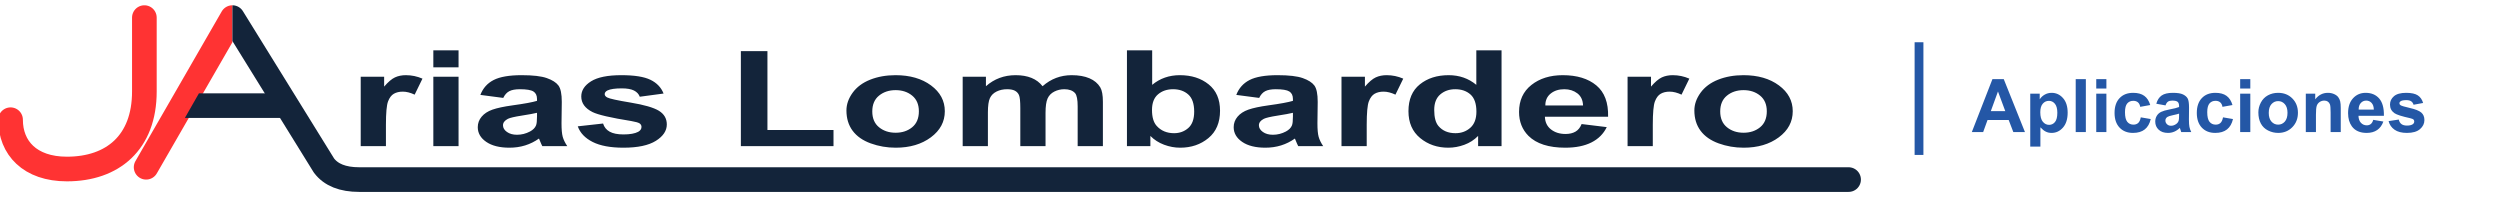
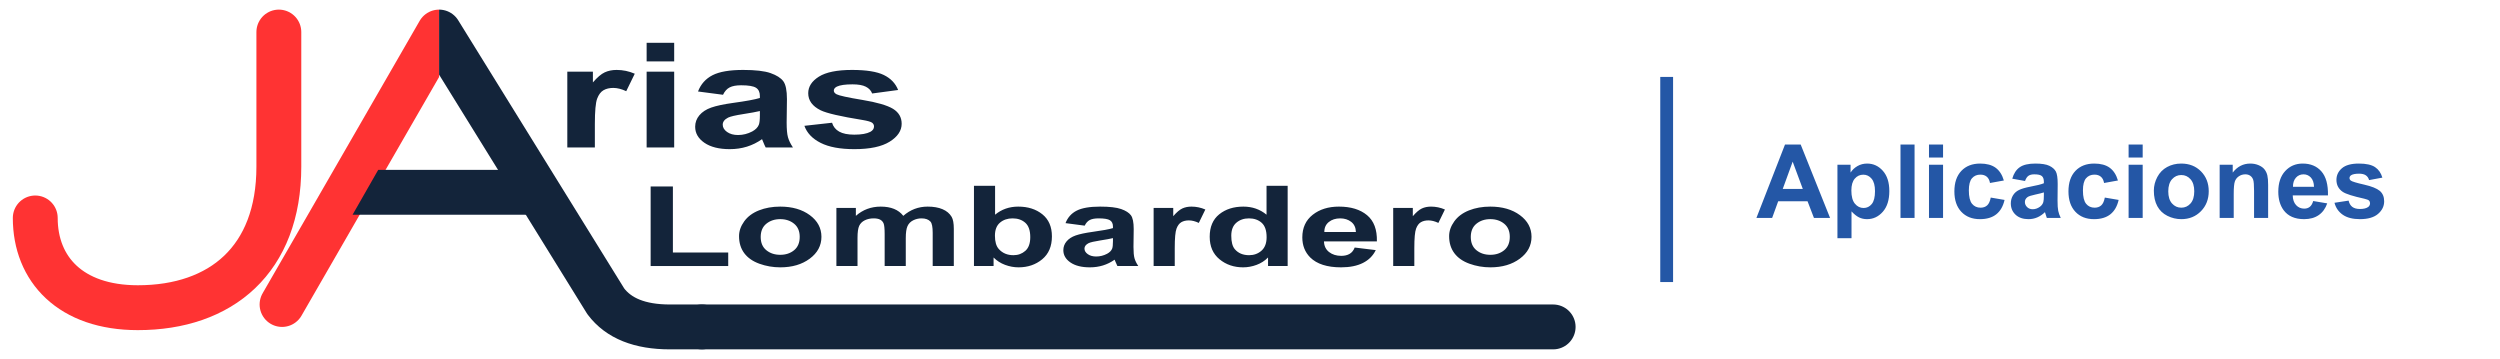
- <svg xmlns="http://www.w3.org/2000/svg" viewBox="0 0 1420 112" role="img" aria-labelledby="title">
-   <defs>
-     <clipPath id="a-left">
-       <rect x="0" y="0" width="132" height="112" />
-     </clipPath>
-     <clipPath id="a-right">
-       <rect x="132" y="0" width="1288" height="112" />
-     </clipPath>
-   </defs>
-   <g fill="none" stroke-linecap="round" stroke-linejoin="round" stroke-width="14">
-     <path d="M82 10v42c0 29-18 44-44 44C17 96 6 84 6 68" stroke="#ff3333" />
-     <path d="M83 95 132 10" stroke="#ff3333" clip-path="url(#a-left)" />
-     <path d="M132 10 184 94q6 8 20 8h846" stroke="#13243a" clip-path="url(#a-right)" />
+ <svg xmlns="http://www.w3.org/2000/svg" viewBox="0 0 780 112" role="img" aria-labelledby="title">
+   <g transform="translate(5 0)">
+     <g id="monograma-original">
+       <defs>
+         <clipPath id="a-left">
+           <rect x="0" y="0" width="132" height="112" />
+         </clipPath>
+         <clipPath id="a-right">
+           <rect x="132" y="0" width="88" height="112" />
+         </clipPath>
+       </defs>
+       <g fill="none" stroke-linecap="round" stroke-linejoin="round" stroke-width="14">
+         <path d="M82 10v42c0 29-18 44-44 44C17 96 6 84 6 68" stroke="#ff3333" />
+         <path d="M83 95 132 10" stroke="#ff3333" clip-path="url(#a-left)" />
+         <path d="M132 10 184 94q6 8 20 8h10" stroke="#13243a" clip-path="url(#a-right)" />
+       </g>
+       <path d="M113 53h41l8 14h-57z" fill="#13243a" />
+     </g>
+     <path d="M214 102H479.582" fill="none" stroke="#13243a" stroke-width="14" stroke-linecap="round" />
+     <g id="rias-original" transform="translate(49.07006 -3.8) scale(0.6)">
+       <path d="M219.211 83.0H204.883V43.59H218.191V49.193Q221.607 45.223 224.335 43.961Q227.063 42.699 230.53 42.699Q235.424 42.699 239.962 44.666L235.526 53.758Q231.906 52.051 228.796 52.051Q225.788 52.051 223.697 53.257Q221.607 54.463 220.409 57.617Q219.211 60.771 219.211 70.828ZM246.132 38.246V28.598H260.459V38.246ZM246.132 83.0V43.59H260.459V83.0ZM285.851 55.613 272.849 53.906Q275.041 48.191 280.395 45.445Q285.749 42.699 296.303 42.699Q305.888 42.699 310.579 44.351Q315.27 46.002 317.182 48.544Q319.094 51.086 319.094 57.877L318.941 70.049Q318.941 75.244 319.629 77.712Q320.318 80.18 322.204 83.0H308.03Q307.469 81.961 306.653 79.92Q306.296 78.992 306.143 78.695Q302.472 81.293 298.291 82.592Q294.11 83.891 289.369 83.891Q281.007 83.891 276.188 80.588Q271.37 77.285 271.37 72.238Q271.37 68.898 273.563 66.282Q275.755 63.666 279.707 62.274Q283.658 60.883 291.102 59.844Q301.147 58.471 305.022 57.283V56.244Q305.022 53.238 302.982 51.958Q300.943 50.678 295.283 50.678Q291.459 50.678 289.318 51.772Q287.176 52.867 285.851 55.613ZM305.022 64.074Q302.268 64.742 296.303 65.67Q290.337 66.598 288.502 67.488Q285.698 68.936 285.698 71.162Q285.698 73.352 287.941 74.947Q290.184 76.543 293.652 76.543Q297.527 76.543 301.045 74.688Q303.645 73.277 304.461 71.236Q305.022 69.9 305.022 66.152ZM328.17 71.756 342.548 70.16Q343.466 73.203 346.27 74.78Q349.074 76.357 354.122 76.357Q359.68 76.357 362.484 74.873Q364.37 73.834 364.37 72.09Q364.37 70.902 363.351 70.123Q362.28 69.381 358.558 68.75Q341.222 65.967 336.583 63.666Q330.158 60.475 330.158 54.797Q330.158 49.676 335.716 46.188Q341.273 42.699 352.949 42.699Q364.064 42.699 369.469 45.334Q374.874 47.969 376.913 53.127L363.402 54.945Q362.535 52.645 360.113 51.42Q357.691 50.195 353.204 50.195Q347.545 50.195 345.097 51.346Q343.466 52.162 343.466 53.461Q343.466 54.574 344.893 55.354Q346.831 56.393 358.277 58.285Q369.724 60.178 374.262 62.924Q378.749 65.707 378.749 70.68Q378.749 76.098 372.528 79.994Q366.308 83.891 354.122 83.891Q343.058 83.891 336.608 80.625Q330.158 77.359 328.17 71.756Z" fill="#13243a" />
+     </g>
+     <g id="inicial-anadida" transform="translate(4.426045 44.82) scale(0.46)">
+       <path d="M420.813 83.0V29.043H435.905V73.834H473.431V83.0Z" fill="#13243a" />
+     </g>
+     <g id="ombardero-original" transform="translate(4.426045 44.82) scale(0.46)">
+       <path d="M480.774 62.738Q480.774 57.543 484.292 52.682Q487.81 47.82 494.26 45.26Q500.709 42.699 508.663 42.699Q520.951 42.699 528.803 48.507Q536.655 54.314 536.655 63.184Q536.655 72.127 528.727 78.009Q520.798 83.891 508.765 83.891Q501.321 83.891 494.566 81.441Q487.81 78.992 484.292 74.261Q480.774 69.529 480.774 62.738ZM495.458 63.295Q495.458 69.158 499.282 72.275Q503.106 75.393 508.714 75.393Q514.323 75.393 518.122 72.275Q521.92 69.158 521.92 63.221Q521.92 57.432 518.122 54.314Q514.323 51.197 508.714 51.197Q503.106 51.197 499.282 54.314Q495.458 57.432 495.458 63.295ZM546.802 43.59H560.007V48.971Q567.094 42.699 576.884 42.699Q582.085 42.699 585.909 44.258Q589.733 45.816 592.18 48.971Q595.749 45.816 599.879 44.258Q604.009 42.699 608.7 42.699Q614.665 42.699 618.795 44.462Q622.925 46.225 624.965 49.639Q626.443 52.162 626.443 57.803V83.0H612.116V60.475Q612.116 54.611 610.637 52.904Q608.649 50.678 604.519 50.678Q601.511 50.678 598.859 52.014Q596.208 53.35 595.035 55.929Q593.863 58.508 593.863 64.074V83.0H579.535V61.402Q579.535 55.65 578.77 53.98Q578.006 52.311 576.4 51.494Q574.794 50.678 572.04 50.678Q568.726 50.678 566.075 51.977Q563.423 53.275 562.276 55.725Q561.129 58.174 561.129 63.852V83.0H546.802ZM640.108 83.0V28.598H654.435V48.191Q661.063 42.699 670.139 42.699Q680.031 42.699 686.506 47.913Q692.981 53.127 692.981 62.887Q692.981 72.98 686.378 78.436Q679.776 83.891 670.343 83.891Q665.703 83.891 661.191 82.202Q656.679 80.514 653.415 77.211V83.0ZM654.333 62.441Q654.333 68.564 656.984 71.496Q660.707 75.652 666.876 75.652Q671.618 75.652 674.957 72.702Q678.297 69.752 678.297 63.406Q678.297 56.652 674.932 53.665Q671.567 50.678 666.315 50.678Q661.165 50.678 657.749 53.591Q654.333 56.504 654.333 62.441ZM715.212 55.613 702.21 53.906Q704.402 48.191 709.756 45.445Q715.11 42.699 725.664 42.699Q735.249 42.699 739.94 44.351Q744.631 46.002 746.543 48.544Q748.455 51.086 748.455 57.877L748.302 70.049Q748.302 75.244 748.99 77.712Q749.679 80.18 751.565 83.0H737.391Q736.83 81.961 736.014 79.92Q735.657 78.992 735.504 78.695Q731.833 81.293 727.652 82.592Q723.471 83.891 718.73 83.891Q710.368 83.891 705.55 80.588Q700.731 77.285 700.731 72.238Q700.731 68.898 702.924 66.282Q705.116 63.666 709.068 62.274Q713.019 60.883 720.463 59.844Q730.508 58.471 734.383 57.283V56.244Q734.383 53.238 732.343 51.958Q730.304 50.678 724.644 50.678Q720.82 50.678 718.679 51.772Q716.537 52.867 715.212 55.613ZM734.383 64.074Q731.629 64.742 725.664 65.67Q719.698 66.598 717.863 67.488Q715.059 68.936 715.059 71.162Q715.059 73.352 717.302 74.947Q719.545 76.543 723.013 76.543Q726.888 76.543 730.406 74.688Q733.006 73.277 733.822 71.236Q734.383 69.9 734.383 66.152ZM776.294 83.0H761.967V43.59H775.274V49.193Q778.69 45.223 781.418 43.961Q784.146 42.699 787.613 42.699Q792.508 42.699 797.046 44.666L792.61 53.758Q788.99 52.051 785.879 52.051Q782.871 52.051 780.781 53.257Q778.69 54.463 777.492 57.617Q776.294 60.771 776.294 70.828ZM852.876 83.0H839.569V77.211Q836.255 80.588 831.742 82.239Q827.23 83.891 822.641 83.891Q813.31 83.891 806.657 78.417Q800.003 72.943 800.003 63.146Q800.003 53.127 806.478 47.913Q812.954 42.699 822.845 42.699Q831.921 42.699 838.549 48.191V28.598H852.876ZM814.636 62.441Q814.636 68.75 817.032 71.57Q820.5 75.652 826.72 75.652Q831.666 75.652 835.133 72.591Q838.6 69.529 838.6 63.443Q838.6 56.652 835.235 53.665Q831.87 50.678 826.618 50.678Q821.519 50.678 818.078 53.628Q814.636 56.578 814.636 62.441ZM898.357 70.457 912.633 72.201Q909.88 77.916 903.94 80.903Q898 83.891 889.077 83.891Q874.954 83.891 868.172 77.174Q862.819 71.793 862.819 63.592Q862.819 53.795 869.855 48.247Q876.891 42.699 887.649 42.699Q899.733 42.699 906.719 48.507Q913.704 54.314 913.398 66.301H877.503Q877.656 70.939 880.97 73.519Q884.284 76.098 889.23 76.098Q892.595 76.098 894.89 74.762Q897.184 73.426 898.357 70.457ZM899.172 59.918Q899.019 55.391 895.96 53.034Q892.901 50.678 888.516 50.678Q883.825 50.678 880.766 53.164Q877.707 55.65 877.758 59.918ZM938.789 83.0H924.462V43.59H937.77V49.193Q941.186 45.223 943.913 43.961Q946.641 42.699 950.108 42.699Q955.003 42.699 959.541 44.666L955.105 53.758Q951.485 52.051 948.375 52.051Q945.367 52.051 943.276 53.257Q941.186 54.463 939.988 57.617Q938.789 60.771 938.789 70.828ZM962.396 62.738Q962.396 57.543 965.914 52.682Q969.432 47.82 975.882 45.26Q982.332 42.699 990.286 42.699Q1002.574 42.699 1010.426 48.507Q1018.278 54.314 1018.278 63.184Q1018.278 72.127 1010.349 78.009Q1002.421 83.891 990.388 83.891Q982.944 83.891 976.188 81.441Q969.432 78.992 965.914 74.261Q962.396 69.529 962.396 62.738ZM977.081 63.295Q977.081 69.158 980.905 72.275Q984.729 75.393 990.337 75.393Q995.946 75.393 999.744 72.275Q1003.543 69.158 1003.543 63.221Q1003.543 57.432 999.744 54.314Q995.946 51.197 990.337 51.197Q984.729 51.197 980.905 54.314Q977.081 57.432 977.081 63.295Z" fill="#13243a" />
+     </g>
  </g>
-   <path d="M113 53h41l8 14h-57z" fill="#13243a" />
-   <path d="M219.211 83.0H204.883V43.59H218.191V49.193Q221.607 45.223 224.335 43.961Q227.063 42.699 230.53 42.699Q235.424 42.699 239.962 44.666L235.526 53.758Q231.906 52.051 228.796 52.051Q225.788 52.051 223.697 53.257Q221.607 54.463 220.409 57.617Q219.211 60.771 219.211 70.828ZM246.132 38.246V28.598H260.459V38.246ZM246.132 83.0V43.59H260.459V83.0ZM285.851 55.613 272.849 53.906Q275.041 48.191 280.395 45.445Q285.749 42.699 296.303 42.699Q305.888 42.699 310.579 44.351Q315.27 46.002 317.182 48.544Q319.094 51.086 319.094 57.877L318.941 70.049Q318.941 75.244 319.629 77.712Q320.318 80.18 322.204 83.0H308.03Q307.469 81.961 306.653 79.92Q306.296 78.992 306.143 78.695Q302.472 81.293 298.291 82.592Q294.11 83.891 289.369 83.891Q281.007 83.891 276.188 80.588Q271.37 77.285 271.37 72.238Q271.37 68.898 273.563 66.282Q275.755 63.666 279.707 62.274Q283.658 60.883 291.102 59.844Q301.147 58.471 305.022 57.283V56.244Q305.022 53.238 302.982 51.958Q300.943 50.678 295.283 50.678Q291.459 50.678 289.318 51.772Q287.176 52.867 285.851 55.613ZM305.022 64.074Q302.268 64.742 296.303 65.67Q290.337 66.598 288.502 67.488Q285.698 68.936 285.698 71.162Q285.698 73.352 287.941 74.947Q290.184 76.543 293.652 76.543Q297.527 76.543 301.045 74.688Q303.645 73.277 304.461 71.236Q305.022 69.9 305.022 66.152ZM328.17 71.756 342.548 70.16Q343.466 73.203 346.27 74.78Q349.074 76.357 354.122 76.357Q359.68 76.357 362.484 74.873Q364.37 73.834 364.37 72.09Q364.37 70.902 363.351 70.123Q362.28 69.381 358.558 68.75Q341.222 65.967 336.583 63.666Q330.158 60.475 330.158 54.797Q330.158 49.676 335.716 46.188Q341.273 42.699 352.949 42.699Q364.064 42.699 369.469 45.334Q374.874 47.969 376.913 53.127L363.402 54.945Q362.535 52.645 360.113 51.42Q357.691 50.195 353.204 50.195Q347.545 50.195 345.097 51.346Q343.466 52.162 343.466 53.461Q343.466 54.574 344.893 55.354Q346.831 56.393 358.277 58.285Q369.724 60.178 374.262 62.924Q378.749 65.707 378.749 70.68Q378.749 76.098 372.528 79.994Q366.308 83.891 354.122 83.891Q343.058 83.891 336.608 80.625Q330.158 77.359 328.17 71.756ZM420.813 83.0V29.043H435.905V73.834H473.431V83.0ZM480.774 62.738Q480.774 57.543 484.292 52.682Q487.81 47.82 494.26 45.26Q500.709 42.699 508.663 42.699Q520.951 42.699 528.803 48.507Q536.655 54.314 536.655 63.184Q536.655 72.127 528.727 78.009Q520.798 83.891 508.765 83.891Q501.321 83.891 494.566 81.441Q487.81 78.992 484.292 74.261Q480.774 69.529 480.774 62.738ZM495.458 63.295Q495.458 69.158 499.282 72.275Q503.106 75.393 508.714 75.393Q514.323 75.393 518.122 72.275Q521.92 69.158 521.92 63.221Q521.92 57.432 518.122 54.314Q514.323 51.197 508.714 51.197Q503.106 51.197 499.282 54.314Q495.458 57.432 495.458 63.295ZM546.802 43.59H560.007V48.971Q567.094 42.699 576.884 42.699Q582.085 42.699 585.909 44.258Q589.733 45.816 592.18 48.971Q595.749 45.816 599.879 44.258Q604.009 42.699 608.7 42.699Q614.665 42.699 618.795 44.462Q622.925 46.225 624.965 49.639Q626.443 52.162 626.443 57.803V83.0H612.116V60.475Q612.116 54.611 610.637 52.904Q608.649 50.678 604.519 50.678Q601.511 50.678 598.859 52.014Q596.208 53.35 595.035 55.929Q593.863 58.508 593.863 64.074V83.0H579.535V61.402Q579.535 55.65 578.77 53.98Q578.006 52.311 576.4 51.494Q574.794 50.678 572.04 50.678Q568.726 50.678 566.075 51.977Q563.423 53.275 562.276 55.725Q561.129 58.174 561.129 63.852V83.0H546.802ZM640.108 83.0V28.598H654.435V48.191Q661.063 42.699 670.139 42.699Q680.031 42.699 686.506 47.913Q692.981 53.127 692.981 62.887Q692.981 72.98 686.378 78.436Q679.776 83.891 670.343 83.891Q665.703 83.891 661.191 82.202Q656.679 80.514 653.415 77.211V83.0ZM654.333 62.441Q654.333 68.564 656.984 71.496Q660.707 75.652 666.876 75.652Q671.618 75.652 674.957 72.702Q678.297 69.752 678.297 63.406Q678.297 56.652 674.932 53.665Q671.567 50.678 666.315 50.678Q661.165 50.678 657.749 53.591Q654.333 56.504 654.333 62.441ZM715.212 55.613 702.21 53.906Q704.402 48.191 709.756 45.445Q715.11 42.699 725.664 42.699Q735.249 42.699 739.94 44.351Q744.631 46.002 746.543 48.544Q748.455 51.086 748.455 57.877L748.302 70.049Q748.302 75.244 748.99 77.712Q749.679 80.18 751.565 83.0H737.391Q736.83 81.961 736.014 79.92Q735.657 78.992 735.504 78.695Q731.833 81.293 727.652 82.592Q723.471 83.891 718.73 83.891Q710.368 83.891 705.55 80.588Q700.731 77.285 700.731 72.238Q700.731 68.898 702.924 66.282Q705.116 63.666 709.068 62.274Q713.019 60.883 720.463 59.844Q730.508 58.471 734.383 57.283V56.244Q734.383 53.238 732.343 51.958Q730.304 50.678 724.644 50.678Q720.82 50.678 718.679 51.772Q716.537 52.867 715.212 55.613ZM734.383 64.074Q731.629 64.742 725.664 65.67Q719.698 66.598 717.863 67.488Q715.059 68.936 715.059 71.162Q715.059 73.352 717.302 74.947Q719.545 76.543 723.013 76.543Q726.888 76.543 730.406 74.688Q733.006 73.277 733.822 71.236Q734.383 69.9 734.383 66.152ZM776.294 83.0H761.967V43.59H775.274V49.193Q778.69 45.223 781.418 43.961Q784.146 42.699 787.613 42.699Q792.508 42.699 797.046 44.666L792.61 53.758Q788.99 52.051 785.879 52.051Q782.871 52.051 780.781 53.257Q778.69 54.463 777.492 57.617Q776.294 60.771 776.294 70.828ZM852.876 83.0H839.569V77.211Q836.255 80.588 831.742 82.239Q827.23 83.891 822.641 83.891Q813.31 83.891 806.657 78.417Q800.003 72.943 800.003 63.146Q800.003 53.127 806.478 47.913Q812.954 42.699 822.845 42.699Q831.921 42.699 838.549 48.191V28.598H852.876ZM814.636 62.441Q814.636 68.75 817.032 71.57Q820.5 75.652 826.72 75.652Q831.666 75.652 835.133 72.591Q838.6 69.529 838.6 63.443Q838.6 56.652 835.235 53.665Q831.87 50.678 826.618 50.678Q821.519 50.678 818.078 53.628Q814.636 56.578 814.636 62.441ZM898.357 70.457 912.633 72.201Q909.88 77.916 903.94 80.903Q898 83.891 889.077 83.891Q874.954 83.891 868.172 77.174Q862.819 71.793 862.819 63.592Q862.819 53.795 869.855 48.247Q876.891 42.699 887.649 42.699Q899.733 42.699 906.719 48.507Q913.704 54.314 913.398 66.301H877.503Q877.656 70.939 880.97 73.519Q884.284 76.098 889.23 76.098Q892.595 76.098 894.89 74.762Q897.184 73.426 898.357 70.457ZM899.172 59.918Q899.019 55.391 895.96 53.034Q892.901 50.678 888.516 50.678Q883.825 50.678 880.766 53.164Q877.707 55.65 877.758 59.918ZM938.789 83.0H924.462V43.59H937.77V49.193Q941.186 45.223 943.913 43.961Q946.641 42.699 950.108 42.699Q955.003 42.699 959.541 44.666L955.105 53.758Q951.485 52.051 948.375 52.051Q945.367 52.051 943.276 53.257Q941.186 54.463 939.988 57.617Q938.789 60.771 938.789 70.828ZM962.396 62.738Q962.396 57.543 965.914 52.682Q969.432 47.82 975.882 45.26Q982.332 42.699 990.286 42.699Q1002.574 42.699 1010.426 48.507Q1018.278 54.314 1018.278 63.184Q1018.278 72.127 1010.349 78.009Q1002.421 83.891 990.388 83.891Q982.944 83.891 976.188 81.441Q969.432 78.992 965.914 74.261Q962.396 69.529 962.396 62.738ZM977.081 63.295Q977.081 69.158 980.905 72.275Q984.729 75.393 990.337 75.393Q995.946 75.393 999.744 72.275Q1003.543 69.158 1003.543 63.221Q1003.543 57.432 999.744 54.314Q995.946 51.197 990.337 51.197Q984.729 51.197 980.905 54.314Q977.081 57.432 977.081 63.295Z" fill="#13243a" aria-label="rias Lombardero" />
-   <path d="M1090 24v64" stroke="#2457a6" stroke-width="5" />
-   <path d="M1150.167 75.0H1143.563L1140.938 68.171H1128.921L1126.439 75.0H1120.0L1131.71 44.936H1138.129ZM1138.99 63.105 1134.848 51.949 1130.787 63.105ZM1153.182 53.221H1158.555V56.42Q1159.601 54.779 1161.385 53.754Q1163.169 52.729 1165.343 52.729Q1169.137 52.729 1171.782 55.702Q1174.428 58.676 1174.428 63.987Q1174.428 69.442 1171.762 72.467Q1169.096 75.492 1165.302 75.492Q1163.497 75.492 1162.031 74.774Q1160.564 74.057 1158.944 72.313V83.285H1153.182ZM1158.883 63.741Q1158.883 67.412 1160.339 69.166Q1161.795 70.919 1163.887 70.919Q1165.896 70.919 1167.229 69.309Q1168.562 67.699 1168.562 64.028Q1168.562 60.604 1167.188 58.942Q1165.814 57.281 1163.784 57.281Q1161.672 57.281 1160.277 58.912Q1158.883 60.542 1158.883 63.741ZM1179.001 75.0V44.936H1184.764V75.0ZM1190.67 50.268V44.936H1196.433V50.268ZM1190.67 75.0V53.221H1196.433V75.0ZM1221.329 59.66 1215.648 60.686Q1215.361 58.983 1214.346 58.122Q1213.331 57.261 1211.711 57.261Q1209.558 57.261 1208.276 58.748Q1206.994 60.234 1206.994 63.721Q1206.994 67.597 1208.296 69.196Q1209.599 70.796 1211.793 70.796Q1213.434 70.796 1214.479 69.863Q1215.525 68.93 1215.956 66.653L1221.616 67.617Q1220.734 71.514 1218.232 73.503Q1215.73 75.492 1211.526 75.492Q1206.748 75.492 1203.908 72.478Q1201.067 69.463 1201.067 64.131Q1201.067 58.737 1203.918 55.733Q1206.769 52.729 1211.629 52.729Q1215.607 52.729 1217.956 54.441Q1220.304 56.153 1221.329 59.66ZM1230.004 59.865 1224.774 58.922Q1225.656 55.764 1227.81 54.246Q1229.963 52.729 1234.208 52.729Q1238.063 52.729 1239.95 53.641Q1241.837 54.554 1242.606 55.958Q1243.375 57.363 1243.375 61.116L1243.313 67.843Q1243.313 70.714 1243.59 72.078Q1243.867 73.441 1244.626 75.0H1238.925Q1238.699 74.426 1238.371 73.298Q1238.228 72.785 1238.166 72.621Q1236.689 74.057 1235.008 74.774Q1233.326 75.492 1231.419 75.492Q1228.056 75.492 1226.118 73.667Q1224.18 71.842 1224.18 69.053Q1224.18 67.207 1225.062 65.761Q1225.943 64.315 1227.533 63.546Q1229.122 62.777 1232.116 62.203Q1236.156 61.444 1237.715 60.788V60.214Q1237.715 58.553 1236.895 57.845Q1236.074 57.138 1233.798 57.138Q1232.26 57.138 1231.398 57.743Q1230.537 58.348 1230.004 59.865ZM1237.715 64.541Q1236.607 64.91 1234.208 65.423Q1231.809 65.936 1231.07 66.428Q1229.942 67.228 1229.942 68.458Q1229.942 69.668 1230.845 70.55Q1231.747 71.432 1233.142 71.432Q1234.7 71.432 1236.115 70.406Q1237.161 69.627 1237.489 68.499Q1237.715 67.761 1237.715 65.689ZM1268.046 59.66 1262.365 60.686Q1262.078 58.983 1261.063 58.122Q1260.048 57.261 1258.428 57.261Q1256.274 57.261 1254.993 58.748Q1253.711 60.234 1253.711 63.721Q1253.711 67.597 1255.013 69.196Q1256.315 70.796 1258.51 70.796Q1260.15 70.796 1261.196 69.863Q1262.242 68.93 1262.673 66.653L1268.333 67.617Q1267.451 71.514 1264.949 73.503Q1262.447 75.492 1258.243 75.492Q1253.465 75.492 1250.625 72.478Q1247.784 69.463 1247.784 64.131Q1247.784 58.737 1250.635 55.733Q1253.485 52.729 1258.346 52.729Q1262.324 52.729 1264.672 54.441Q1267.021 56.153 1268.046 59.66ZM1272.414 50.268V44.936H1278.177V50.268ZM1272.414 75.0V53.221H1278.177V75.0ZM1282.75 63.803Q1282.75 60.932 1284.165 58.245Q1285.58 55.559 1288.174 54.144Q1290.769 52.729 1293.968 52.729Q1298.91 52.729 1302.068 55.938Q1305.227 59.147 1305.227 64.049Q1305.227 68.991 1302.038 72.242Q1298.849 75.492 1294.009 75.492Q1291.015 75.492 1288.297 74.139Q1285.58 72.785 1284.165 70.17Q1282.75 67.556 1282.75 63.803ZM1288.656 64.11Q1288.656 67.351 1290.194 69.073Q1291.732 70.796 1293.988 70.796Q1296.244 70.796 1297.772 69.073Q1299.3 67.351 1299.3 64.069Q1299.3 60.87 1297.772 59.147Q1296.244 57.425 1293.988 57.425Q1291.732 57.425 1290.194 59.147Q1288.656 60.87 1288.656 64.11ZM1329.549 75.0H1323.786V63.885Q1323.786 60.357 1323.417 59.322Q1323.048 58.286 1322.217 57.712Q1321.387 57.138 1320.218 57.138Q1318.721 57.138 1317.531 57.958Q1316.342 58.778 1315.901 60.132Q1315.46 61.485 1315.46 65.136V75.0H1309.697V53.221H1315.05V56.42Q1317.9 52.729 1322.228 52.729Q1324.135 52.729 1325.714 53.416Q1327.293 54.103 1328.103 55.169Q1328.913 56.235 1329.231 57.589Q1329.549 58.942 1329.549 61.465ZM1348.006 68.068 1353.748 69.032Q1352.641 72.19 1350.251 73.841Q1347.862 75.492 1344.273 75.492Q1338.593 75.492 1335.865 71.78Q1333.712 68.807 1333.712 64.274Q1333.712 58.86 1336.542 55.794Q1339.372 52.729 1343.699 52.729Q1348.56 52.729 1351.369 55.938Q1354.179 59.147 1354.056 65.771H1339.618Q1339.68 68.335 1341.013 69.76Q1342.346 71.186 1344.335 71.186Q1345.688 71.186 1346.611 70.447Q1347.534 69.709 1348.006 68.068ZM1348.334 62.244Q1348.272 59.742 1347.042 58.44Q1345.812 57.138 1344.048 57.138Q1342.161 57.138 1340.931 58.512Q1339.7 59.886 1339.721 62.244ZM1356.722 68.786 1362.505 67.904Q1362.874 69.586 1364.002 70.458Q1365.13 71.329 1367.16 71.329Q1369.396 71.329 1370.523 70.509Q1371.282 69.935 1371.282 68.971Q1371.282 68.314 1370.872 67.884Q1370.441 67.474 1368.944 67.125Q1361.972 65.587 1360.105 64.315Q1357.521 62.552 1357.521 59.414Q1357.521 56.584 1359.757 54.656Q1361.992 52.729 1366.688 52.729Q1371.159 52.729 1373.333 54.185Q1375.507 55.641 1376.327 58.491L1370.893 59.496Q1370.544 58.225 1369.57 57.548Q1368.596 56.871 1366.791 56.871Q1364.515 56.871 1363.53 57.507Q1362.874 57.958 1362.874 58.676Q1362.874 59.291 1363.448 59.722Q1364.228 60.296 1368.832 61.342Q1373.436 62.388 1375.261 63.905Q1377.065 65.443 1377.065 68.191Q1377.065 71.186 1374.563 73.339Q1372.062 75.492 1367.16 75.492Q1362.71 75.492 1360.116 73.688Q1357.521 71.883 1356.722 68.786Z" fill="#2457a6" aria-label="Aplicaciones" />
+   <path d="M520 24v64" stroke="#2457a6" stroke-width="4" />
+   <path d="M570.984 68.0H565.953L563.953 62.797H554.797L552.906 68.0H548.0L556.922 45.094H561.812ZM562.469 58.938 559.312 50.438 556.219 58.938ZM573.281 51.406H577.375V53.844Q578.172 52.594 579.531 51.812Q580.891 51.031 582.547 51.031Q585.438 51.031 587.453 53.297Q589.469 55.562 589.469 59.609Q589.469 63.766 587.438 66.07Q585.406 68.375 582.516 68.375Q581.141 68.375 580.023 67.828Q578.906 67.281 577.672 65.953V74.312H573.281ZM577.625 59.422Q577.625 62.219 578.734 63.555Q579.844 64.891 581.438 64.891Q582.969 64.891 583.984 63.664Q585.0 62.438 585.0 59.641Q585.0 57.031 583.953 55.766Q582.906 54.5 581.359 54.5Q579.75 54.5 578.688 55.742Q577.625 56.984 577.625 59.422ZM592.953 68.0V45.094H597.344V68.0ZM601.844 49.156V45.094H606.234V49.156ZM601.844 68.0V51.406H606.234V68.0ZM625.203 56.312 620.875 57.094Q620.656 55.797 619.883 55.141Q619.109 54.484 617.875 54.484Q616.234 54.484 615.258 55.617Q614.281 56.75 614.281 59.406Q614.281 62.359 615.273 63.578Q616.266 64.797 617.938 64.797Q619.188 64.797 619.984 64.086Q620.781 63.375 621.109 61.641L625.422 62.375Q624.75 65.344 622.844 66.859Q620.938 68.375 617.734 68.375Q614.094 68.375 611.93 66.078Q609.766 63.781 609.766 59.719Q609.766 55.609 611.938 53.32Q614.109 51.031 617.812 51.031Q620.844 51.031 622.633 52.336Q624.422 53.641 625.203 56.312ZM631.812 56.469 627.828 55.75Q628.5 53.344 630.141 52.188Q631.781 51.031 635.016 51.031Q637.953 51.031 639.391 51.727Q640.828 52.422 641.414 53.492Q642.0 54.562 642.0 57.422L641.953 62.547Q641.953 64.734 642.164 65.773Q642.375 66.812 642.953 68.0H638.609Q638.438 67.562 638.188 66.703Q638.078 66.312 638.031 66.188Q636.906 67.281 635.625 67.828Q634.344 68.375 632.891 68.375Q630.328 68.375 628.852 66.984Q627.375 65.594 627.375 63.469Q627.375 62.062 628.047 60.961Q628.719 59.859 629.93 59.273Q631.141 58.688 633.422 58.25Q636.5 57.672 637.688 57.172V56.734Q637.688 55.469 637.062 54.93Q636.438 54.391 634.703 54.391Q633.531 54.391 632.875 54.852Q632.219 55.312 631.812 56.469ZM637.688 60.031Q636.844 60.312 635.016 60.703Q633.188 61.094 632.625 61.469Q631.766 62.078 631.766 63.016Q631.766 63.938 632.453 64.609Q633.141 65.281 634.203 65.281Q635.391 65.281 636.469 64.5Q637.266 63.906 637.516 63.047Q637.688 62.484 637.688 60.906ZM660.797 56.312 656.469 57.094Q656.25 55.797 655.477 55.141Q654.703 54.484 653.469 54.484Q651.828 54.484 650.852 55.617Q649.875 56.75 649.875 59.406Q649.875 62.359 650.867 63.578Q651.859 64.797 653.531 64.797Q654.781 64.797 655.578 64.086Q656.375 63.375 656.703 61.641L661.016 62.375Q660.344 65.344 658.438 66.859Q656.531 68.375 653.328 68.375Q649.688 68.375 647.523 66.078Q645.359 63.781 645.359 59.719Q645.359 55.609 647.531 53.32Q649.703 51.031 653.406 51.031Q656.438 51.031 658.227 52.336Q660.016 53.641 660.797 56.312ZM664.125 49.156V45.094H668.516V49.156ZM664.125 68.0V51.406H668.516V68.0ZM672.0 59.469Q672.0 57.281 673.078 55.234Q674.156 53.188 676.133 52.109Q678.109 51.031 680.547 51.031Q684.312 51.031 686.719 53.477Q689.125 55.922 689.125 59.656Q689.125 63.422 686.695 65.898Q684.266 68.375 680.578 68.375Q678.297 68.375 676.227 67.344Q674.156 66.312 673.078 64.32Q672.0 62.328 672.0 59.469ZM676.5 59.703Q676.5 62.172 677.672 63.484Q678.844 64.797 680.562 64.797Q682.281 64.797 683.445 63.484Q684.609 62.172 684.609 59.672Q684.609 57.234 683.445 55.922Q682.281 54.609 680.562 54.609Q678.844 54.609 677.672 55.922Q676.5 57.234 676.5 59.703ZM707.656 68.0H703.266V59.531Q703.266 56.844 702.984 56.055Q702.703 55.266 702.07 54.828Q701.438 54.391 700.547 54.391Q699.406 54.391 698.5 55.016Q697.594 55.641 697.258 56.672Q696.922 57.703 696.922 60.484V68.0H692.531V51.406H696.609V53.844Q698.781 51.031 702.078 51.031Q703.531 51.031 704.734 51.555Q705.938 52.078 706.555 52.891Q707.172 53.703 707.414 54.734Q707.656 55.766 707.656 57.688ZM721.719 62.719 726.094 63.453Q725.25 65.859 723.43 67.117Q721.609 68.375 718.875 68.375Q714.547 68.375 712.469 65.547Q710.828 63.281 710.828 59.828Q710.828 55.703 712.984 53.367Q715.141 51.031 718.438 51.031Q722.141 51.031 724.281 53.477Q726.422 55.922 726.328 60.969H715.328Q715.375 62.922 716.391 64.008Q717.406 65.094 718.922 65.094Q719.953 65.094 720.656 64.531Q721.359 63.969 721.719 62.719ZM721.969 58.281Q721.922 56.375 720.984 55.383Q720.047 54.391 718.703 54.391Q717.266 54.391 716.328 55.438Q715.391 56.484 715.406 58.281ZM728.359 63.266 732.766 62.594Q733.047 63.875 733.906 64.539Q734.766 65.203 736.312 65.203Q738.016 65.203 738.875 64.578Q739.453 64.141 739.453 63.406Q739.453 62.906 739.141 62.578Q738.812 62.266 737.672 62.0Q732.359 60.828 730.938 59.859Q728.969 58.516 728.969 56.125Q728.969 53.969 730.672 52.5Q732.375 51.031 735.953 51.031Q739.359 51.031 741.016 52.141Q742.672 53.25 743.297 55.422L739.156 56.188Q738.891 55.219 738.148 54.703Q737.406 54.188 736.031 54.188Q734.297 54.188 733.547 54.672Q733.047 55.016 733.047 55.562Q733.047 56.031 733.484 56.359Q734.078 56.797 737.586 57.594Q741.094 58.391 742.484 59.547Q743.859 60.719 743.859 62.812Q743.859 65.094 741.953 66.734Q740.047 68.375 736.312 68.375Q732.922 68.375 730.945 67.0Q728.969 65.625 728.359 63.266Z" fill="#2457a6" aria-label="Aplicaciones" />
</svg>
